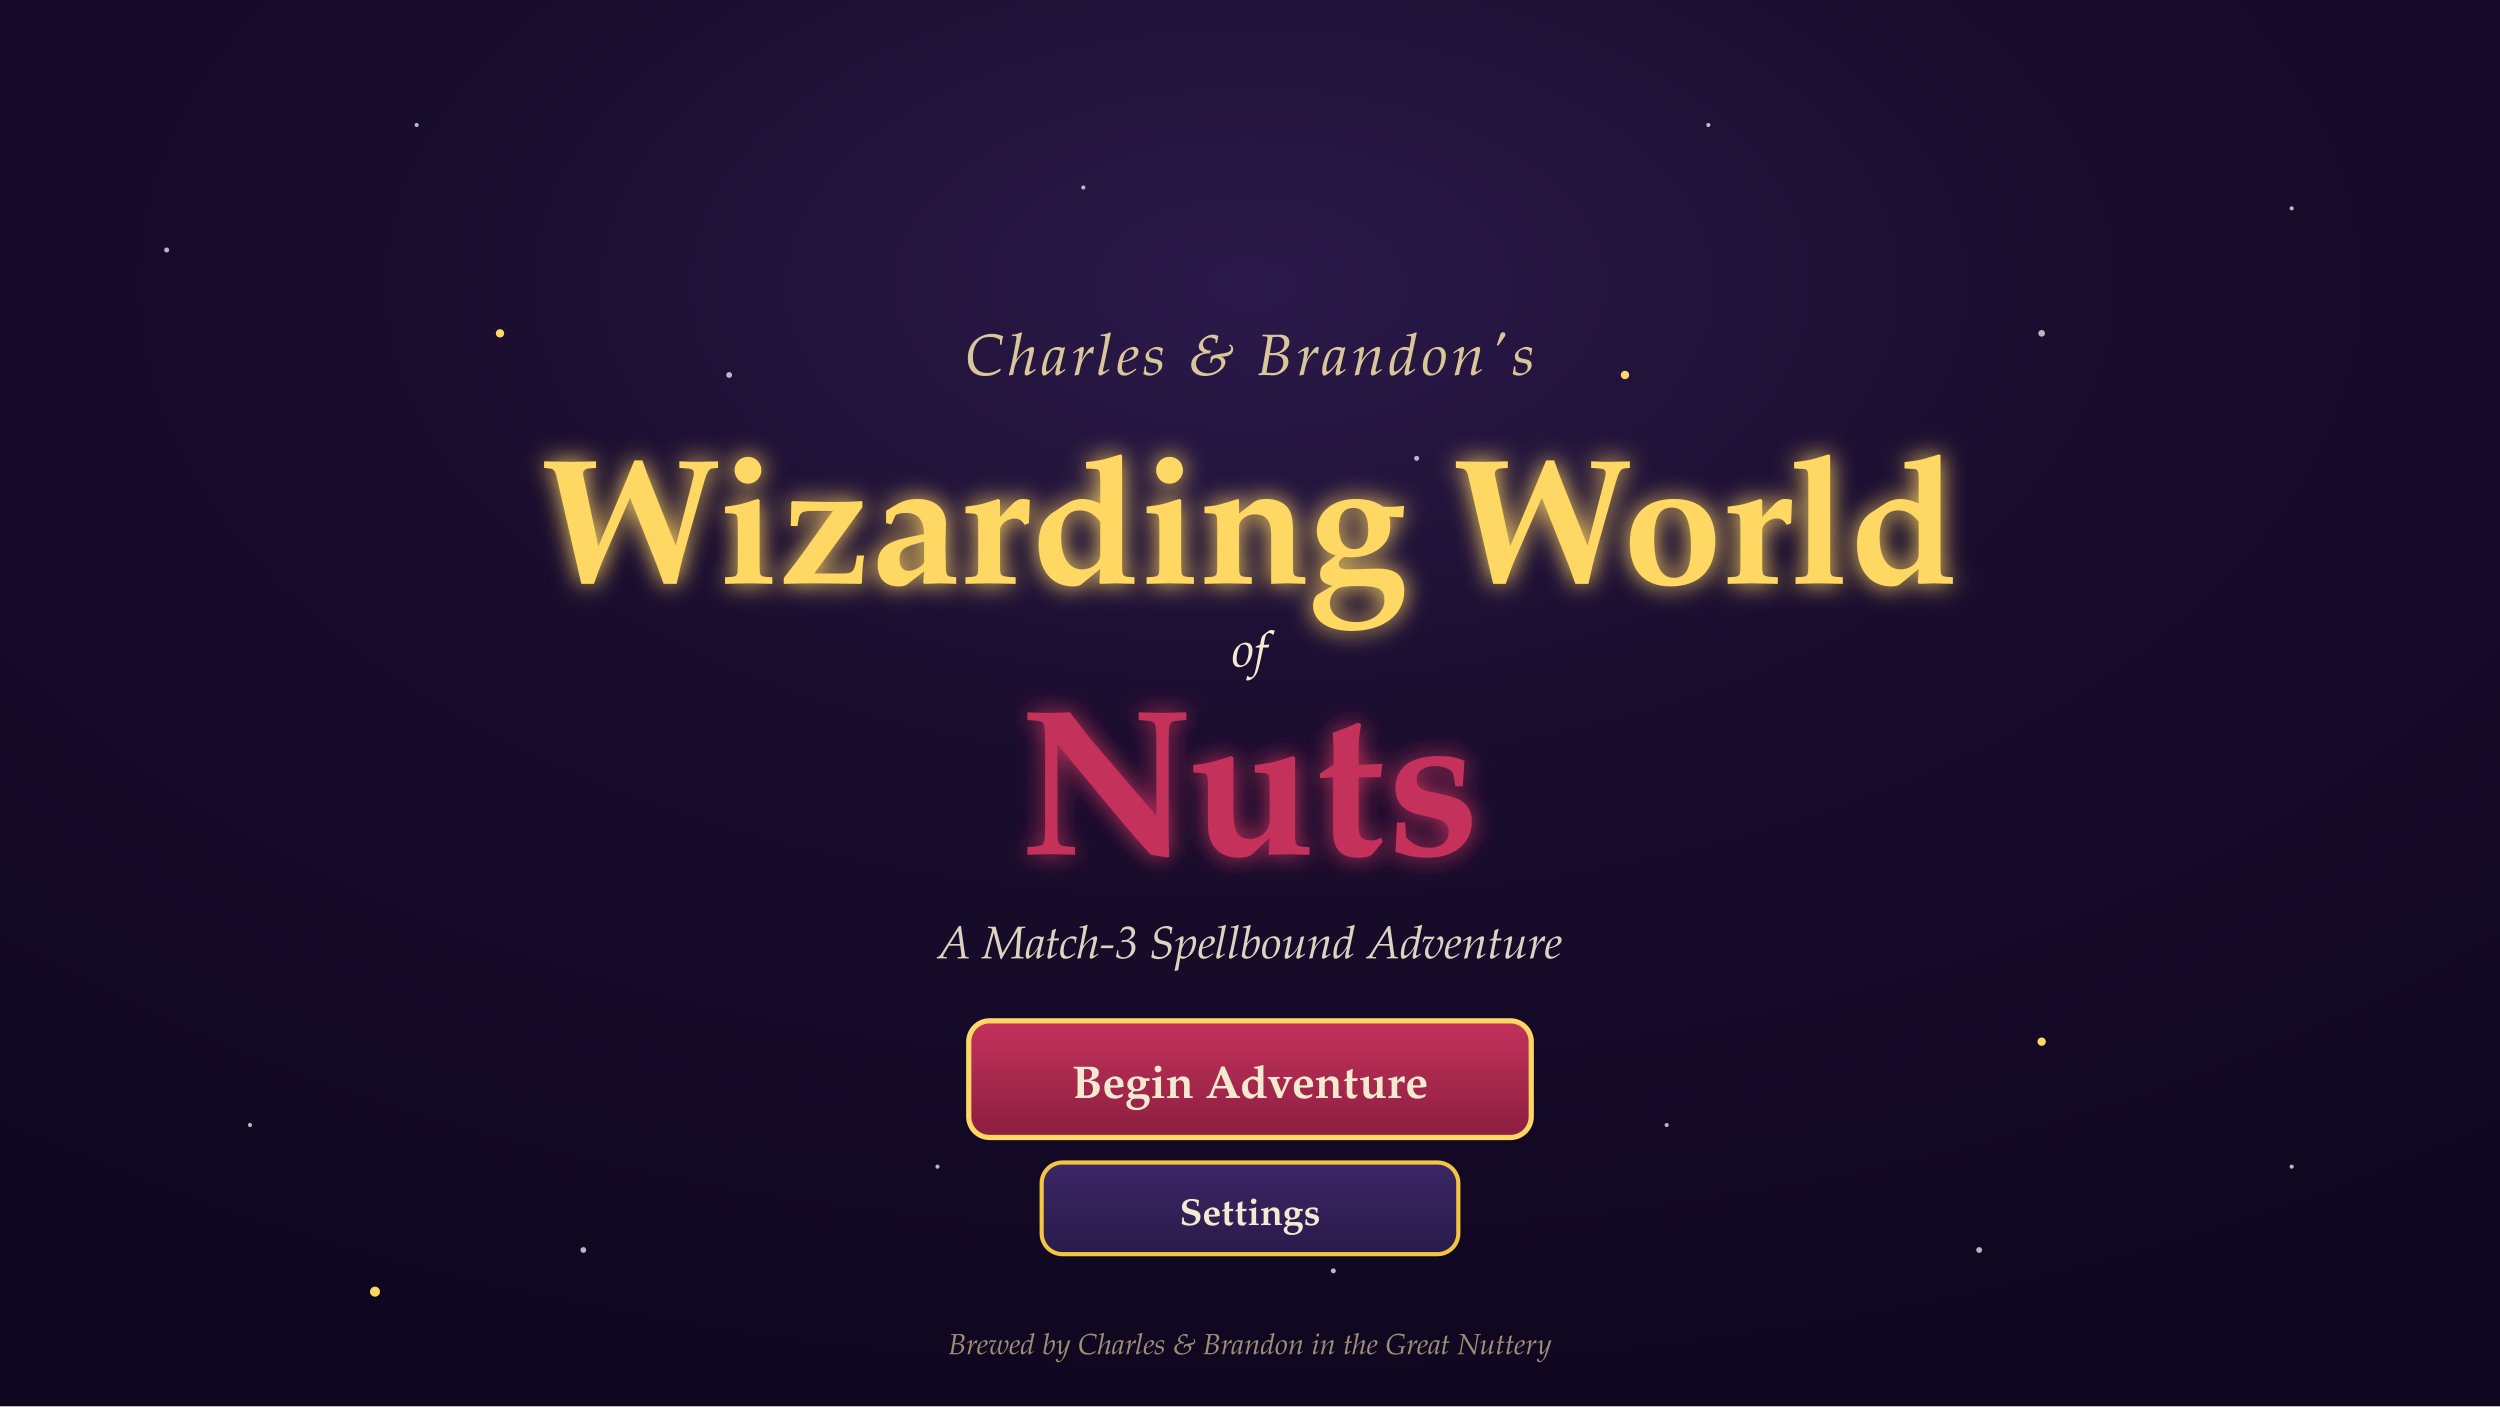
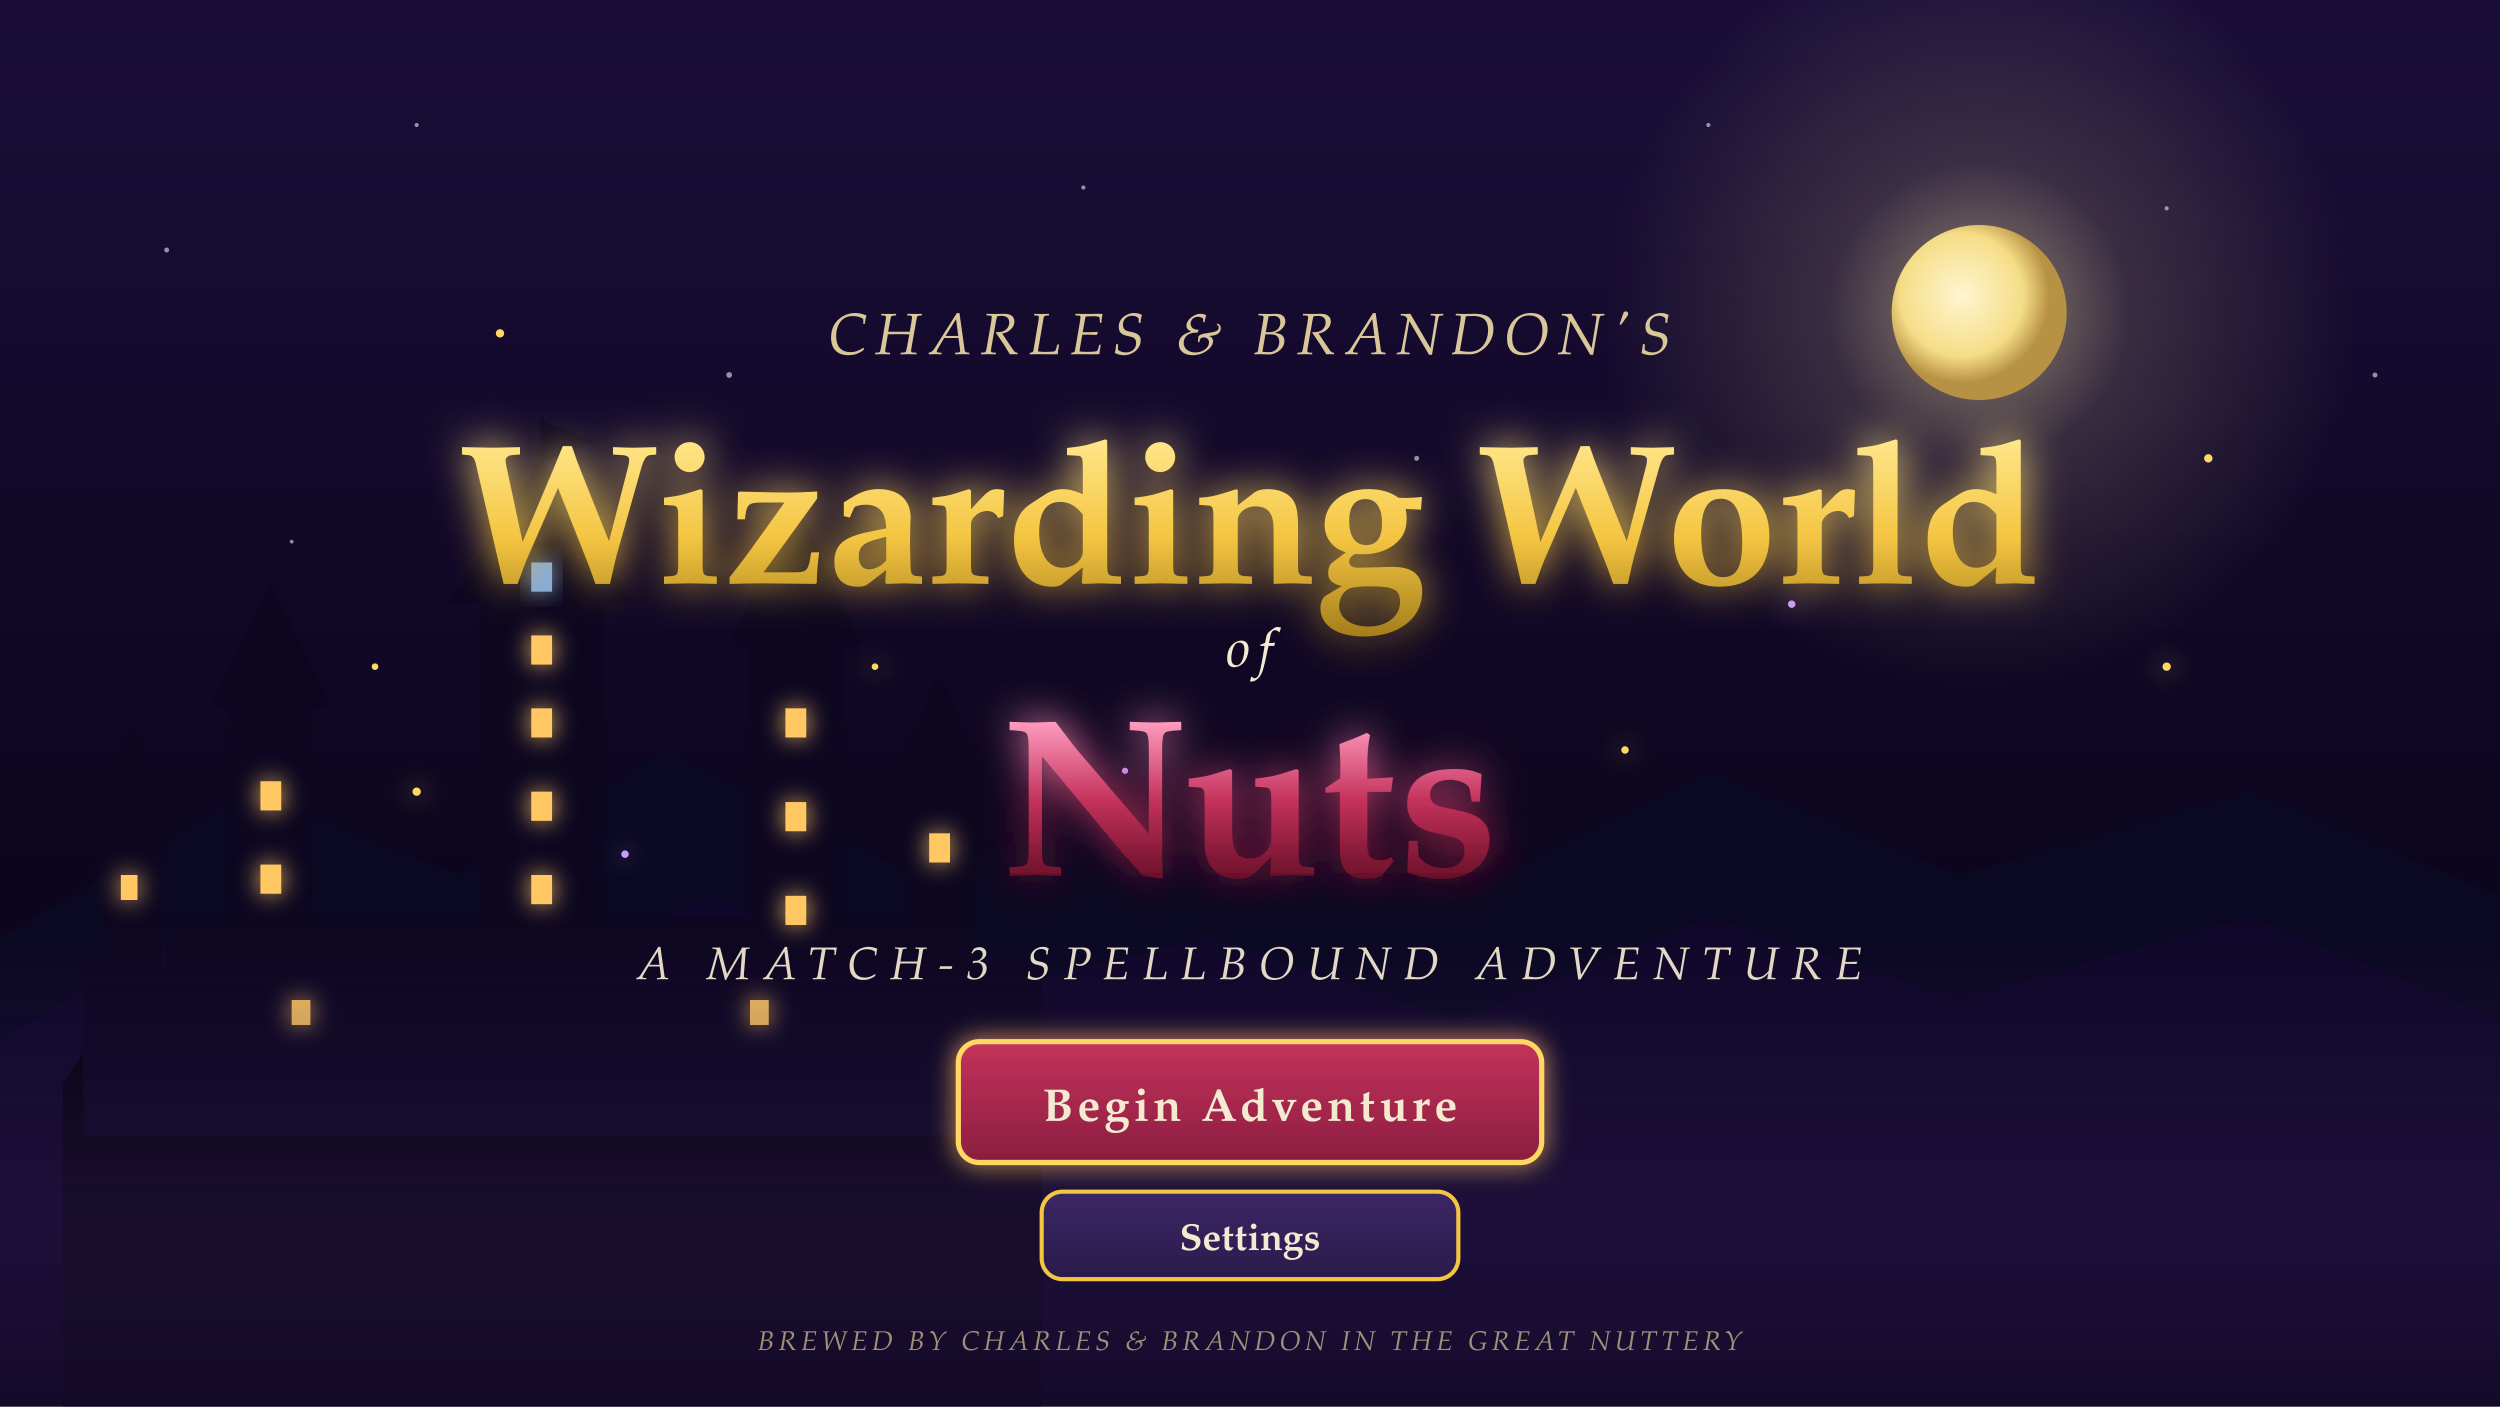
<svg xmlns="http://www.w3.org/2000/svg" viewBox="0 0 1200 675" width="1200" height="675" font-family="Georgia, 'Palatino', serif">
  <defs>
-     <radialGradient id="bg" cx="50%" cy="20%" r="80%">
-       <stop offset="0%" stop-color="#2b1a4a" />
-       <stop offset="40%" stop-color="#1a0d2e" />
-       <stop offset="100%" stop-color="#0f0720" />
+     <linearGradient id="bg" x1="0" y1="0" x2="0" y2="1">
+       <stop offset="0%" stop-color="#1a0e38" />
+       <stop offset="55%" stop-color="#0e0621" />
+       <stop offset="100%" stop-color="#05020e" />
+     </linearGradient>
+     <linearGradient id="goldText" x1="0" y1="0" x2="0" y2="1">
+       <stop offset="0%" stop-color="#ffe68a" />
+       <stop offset="50%" stop-color="#f4c542" />
+       <stop offset="100%" stop-color="#a37e1a" />
+     </linearGradient>
+     <linearGradient id="crimsonText" x1="0" y1="0" x2="0" y2="1">
+       <stop offset="0%" stop-color="#ff9bbf" />
+       <stop offset="50%" stop-color="#c4325c" />
+       <stop offset="100%" stop-color="#6b0f29" />
+     </linearGradient>
+     <radialGradient id="moonHalo" cx="50%" cy="50%">
+       <stop offset="0%" stop-color="rgba(255,236,170,0.55)" />
+       <stop offset="40%" stop-color="rgba(255,236,170,0.15)" />
+       <stop offset="100%" stop-color="rgba(255,236,170,0)" />
+     </radialGradient>
+     <radialGradient id="moon" cx="40%" cy="40%">
+       <stop offset="0%" stop-color="#fff6d0" />
+       <stop offset="70%" stop-color="#f5dd88" />
+       <stop offset="100%" stop-color="#b89244" />
    </radialGradient>
    <linearGradient id="btnPrimary" x1="0" y1="0" x2="0" y2="1">
      <stop offset="0%" stop-color="#c4325c" />
      <stop offset="100%" stop-color="#8b1e3f" />
    </linearGradient>
    <linearGradient id="btnNormal" x1="0" y1="0" x2="0" y2="1">
      <stop offset="0%" stop-color="#3b2766" />
      <stop offset="100%" stop-color="#2a1a4a" />
    </linearGradient>
+     <linearGradient id="fog" x1="0" y1="0" x2="0" y2="1">
+       <stop offset="0%" stop-color="rgba(40,22,70,0)" />
+       <stop offset="60%" stop-color="rgba(40,22,70,0.55)" />
+       <stop offset="100%" stop-color="rgba(20,10,40,0.9)" />
+     </linearGradient>
    <filter id="glow" x="-50%" y="-50%" width="200%" height="200%">
      <feGaussianBlur stdDeviation="6" result="b" />
      <feMerge>
        <feMergeNode in="b" />
        <feMergeNode in="SourceGraphic" />
      </feMerge>
    </filter>
+     <filter id="strongGlow" x="-50%" y="-50%" width="200%" height="200%">
+       <feGaussianBlur stdDeviation="10" result="b" />
+       <feMerge>
+         <feMergeNode in="b" />
+         <feMergeNode in="SourceGraphic" />
+       </feMerge>
+     </filter>
  </defs>
  <rect width="1200" height="675" fill="url(#bg)" />
-   <g fill="#fff" opacity="0.7">
+   <g fill="#fff" opacity="0.55">
    <circle cx="80" cy="120" r="1.2" />
    <circle cx="200" cy="60" r="1" />
    <circle cx="350" cy="180" r="1.4" />
    <circle cx="520" cy="90" r="1" />
    <circle cx="680" cy="220" r="1.2" />
    <circle cx="820" cy="60" r="1" />
-     <circle cx="980" cy="160" r="1.6" />
-     <circle cx="1100" cy="100" r="1" />
-     <circle cx="120" cy="540" r="1" />
-     <circle cx="280" cy="600" r="1.4" />
-     <circle cx="450" cy="560" r="1" />
-     <circle cx="640" cy="610" r="1.2" />
-     <circle cx="800" cy="540" r="1" />
-     <circle cx="950" cy="600" r="1.4" />
-     <circle cx="1100" cy="560" r="1" />
+     <circle cx="140" cy="260" r="0.9" />
+     <circle cx="280" cy="320" r="1.1" />
+     <circle cx="1040" cy="100" r="1" />
+     <circle cx="1140" cy="180" r="1.2" />
  </g>
  <g fill="#ffd764">
    <circle cx="240" cy="160" r="2" />
-     <circle cx="780" cy="180" r="2" />
-     <circle cx="180" cy="620" r="2.4" />
-     <circle cx="980" cy="500" r="2" />
+     <circle cx="1060" cy="220" r="2" />
+     <circle cx="180" cy="320" r="1.6" />
  </g>
-   <text x="600" y="180" text-anchor="middle" font-size="28" fill="#d9c79a" font-style="italic" letter-spacing="2">Charles &amp; Brandon's</text>
-   <text x="600" y="280" text-anchor="middle" font-size="86" font-weight="900" fill="#ffd764" filter="url(#glow)">Wizarding World</text>
-   <text x="600" y="320" text-anchor="middle" font-size="24" fill="#f4e9d1" font-style="italic">of</text>
-   <text x="600" y="410" text-anchor="middle" font-size="100" font-weight="900" fill="#c4325c" filter="url(#glow)">Nuts</text>
-   <text x="600" y="460" text-anchor="middle" font-size="22" fill="#f4e9d1" font-style="italic" opacity="0.9">A Match-3 Spellbound Adventure</text>
+   <circle cx="950" cy="150" r="180" fill="url(#moonHalo)" />
+   <circle cx="950" cy="150" r="42" fill="url(#moon)" />
+   <path d="M 0,450 L 120,380 L 220,420 L 320,360 L 440,420 L 560,380 L 700,430 L 820,370 L 940,420 L 1080,380 L 1200,430 L 1200,675 L 0,675 Z" fill="#0a0822" />
+   <path d="M 0,500 L 100,440 L 220,490 L 340,430 L 460,480 L 580,450 L 700,490 L 820,440 L 940,480 L 1080,440 L 1200,490 L 1200,675 L 0,675 Z" fill="#0f0729" />
+   <g fill="#0c0620" transform="translate(260,520)">
+     <path d="M -230,0 L -210,-30 L -110,-40 L 20,-55 L 140,-40 L 220,-30 L 240,0 L 240,155 L -230,155 Z" fill="#05020e" />
+     <rect x="-220" y="-55" width="460" height="80" />
+     <rect x="-180" y="-80" width="380" height="30" />
+     <g>
+       <rect x="-220" y="-60" width="10" height="14" />
+       <rect x="-200" y="-60" width="10" height="14" />
+       <rect x="-180" y="-60" width="10" height="14" />
+       <rect x="-160" y="-60" width="10" height="14" />
+       <rect x="-140" y="-60" width="10" height="14" />
+       <rect x="-120" y="-60" width="10" height="14" />
+       <rect x="-100" y="-60" width="10" height="14" />
+       <rect x="-80" y="-60" width="10" height="14" />
+       <rect x="-60" y="-60" width="10" height="14" />
+       <rect x="-40" y="-60" width="10" height="14" />
+       <rect x="-20" y="-60" width="10" height="14" />
+       <rect x="0" y="-60" width="10" height="14" />
+       <rect x="20" y="-60" width="10" height="14" />
+       <rect x="40" y="-60" width="10" height="14" />
+       <rect x="60" y="-60" width="10" height="14" />
+       <rect x="80" y="-60" width="10" height="14" />
+       <rect x="100" y="-60" width="10" height="14" />
+       <rect x="120" y="-60" width="10" height="14" />
+       <rect x="140" y="-60" width="10" height="14" />
+       <rect x="160" y="-60" width="10" height="14" />
+       <rect x="180" y="-60" width="10" height="14" />
+       <rect x="200" y="-60" width="10" height="14" />
+       <rect x="220" y="-60" width="10" height="14" />
+     </g>
+     <rect x="-30" y="-230" width="60" height="200" />
+     <polygon points="-45,-230 0,-300 45,-230" />
+     <rect x="-1" y="-320" width="2" height="20" />
+     <polygon points="0,-318 26,-308 0,-298" />
+     <rect x="-150" y="-180" width="40" height="130" />
+     <polygon points="-160,-180 -130,-240 -100,-180" />
+     <rect x="100" y="-210" width="44" height="160" />
+     <polygon points="90,-210 122,-280 154,-210" />
+     <rect x="-210" y="-130" width="28" height="80" />
+     <polygon points="-215,-130 -196,-172 -177,-130" />
+     <rect x="175" y="-150" width="32" height="100" />
+     <polygon points="170,-150 191,-198 212,-150" />
+     <g fill="#ffc864" filter="url(#glow)">
+       <rect x="-5" y="-215" width="10" height="14" />
+       <rect x="-5" y="-180" width="10" height="14" />
+       <rect x="-5" y="-140" width="10" height="14" />
+       <rect x="-5" y="-100" width="10" height="14" />
+       <rect x="-135" y="-145" width="10" height="14" />
+       <rect x="-135" y="-105" width="10" height="14" />
+       <rect x="117" y="-180" width="10" height="14" />
+       <rect x="117" y="-135" width="10" height="14" />
+       <rect x="117" y="-90" width="10" height="14" />
+       <rect x="-202" y="-100" width="8" height="12" />
+       <rect x="186" y="-120" width="10" height="14" />
+       <rect x="-120" y="-40" width="9" height="12" />
+       <rect x="100" y="-40" width="9" height="12" />
+     </g>
+     <g fill="#96c8ff" opacity="0.85" filter="url(#glow)">
+       <rect x="-5" y="-250" width="10" height="14" />
+     </g>
+   </g>
+   <rect x="0" y="440" width="1200" height="235" fill="url(#fog)" />
+   <g fill="#ffd764" filter="url(#glow)">
+     <circle cx="200" cy="380" r="2" />
+     <circle cx="420" cy="320" r="1.6" />
+     <circle cx="620" cy="260" r="2" />
+     <circle cx="780" cy="360" r="1.8" />
+     <circle cx="1040" cy="320" r="2" />
+   </g>
+   <g fill="#c99bff" filter="url(#glow)">
+     <circle cx="300" cy="410" r="1.8" />
+     <circle cx="540" cy="370" r="1.5" />
+     <circle cx="860" cy="290" r="1.8" />
+   </g>
+   <text x="600" y="170" text-anchor="middle" font-size="28" fill="#d9c79a" font-style="italic" letter-spacing="4">CHARLES &amp; BRANDON'S</text>
+   <text x="600" y="280" text-anchor="middle" font-size="96" font-weight="900" fill="url(#goldText)" filter="url(#strongGlow)">Wizarding World</text>
+   <text x="600" y="320" text-anchor="middle" font-size="26" fill="#f4e9d1" font-style="italic" letter-spacing="4">of</text>
+   <text x="600" y="420" text-anchor="middle" font-size="108" font-weight="900" fill="url(#crimsonText)" filter="url(#strongGlow)">Nuts</text>
+   <text x="600" y="470" text-anchor="middle" font-size="22" fill="#f4e9d1" font-style="italic" letter-spacing="6" opacity="0.92">A MATCH-3 SPELLBOUND ADVENTURE</text>
  <g>
-     <rect x="465" y="490" width="270" height="56" rx="10" fill="url(#btnPrimary)" stroke="#ffd764" stroke-width="2.5" />
-     <text x="600" y="527" text-anchor="middle" font-size="22" font-weight="700" fill="#f4e9d1">Begin Adventure</text>
+     <rect x="460" y="500" width="280" height="58" rx="10" fill="url(#btnPrimary)" stroke="#ffd764" stroke-width="2.5" filter="url(#glow)" />
+     <text x="600" y="538" text-anchor="middle" font-size="22" font-weight="700" fill="#f4e9d1" letter-spacing="2">Begin Adventure</text>
  </g>
  <g>
-     <rect x="500" y="558" width="200" height="44" rx="10" fill="url(#btnNormal)" stroke="#f4c542" stroke-width="2" />
-     <text x="600" y="588" text-anchor="middle" font-size="18" font-weight="700" fill="#f4e9d1">Settings</text>
+     <rect x="500" y="572" width="200" height="42" rx="10" fill="url(#btnNormal)" stroke="#f4c542" stroke-width="2" />
+     <text x="600" y="600" text-anchor="middle" font-size="18" font-weight="700" fill="#f4e9d1">Settings</text>
  </g>
-   <text x="600" y="650" text-anchor="middle" font-size="14" fill="#d9c79a" font-style="italic" opacity="0.7">Brewed by Charles &amp; Brandon in the Great Nuttery</text>
+   <text x="600" y="648" text-anchor="middle" font-size="13" fill="#d9c79a" font-style="italic" opacity="0.7" letter-spacing="2">BREWED BY CHARLES &amp; BRANDON IN THE GREAT NUTTERY</text>
</svg>
